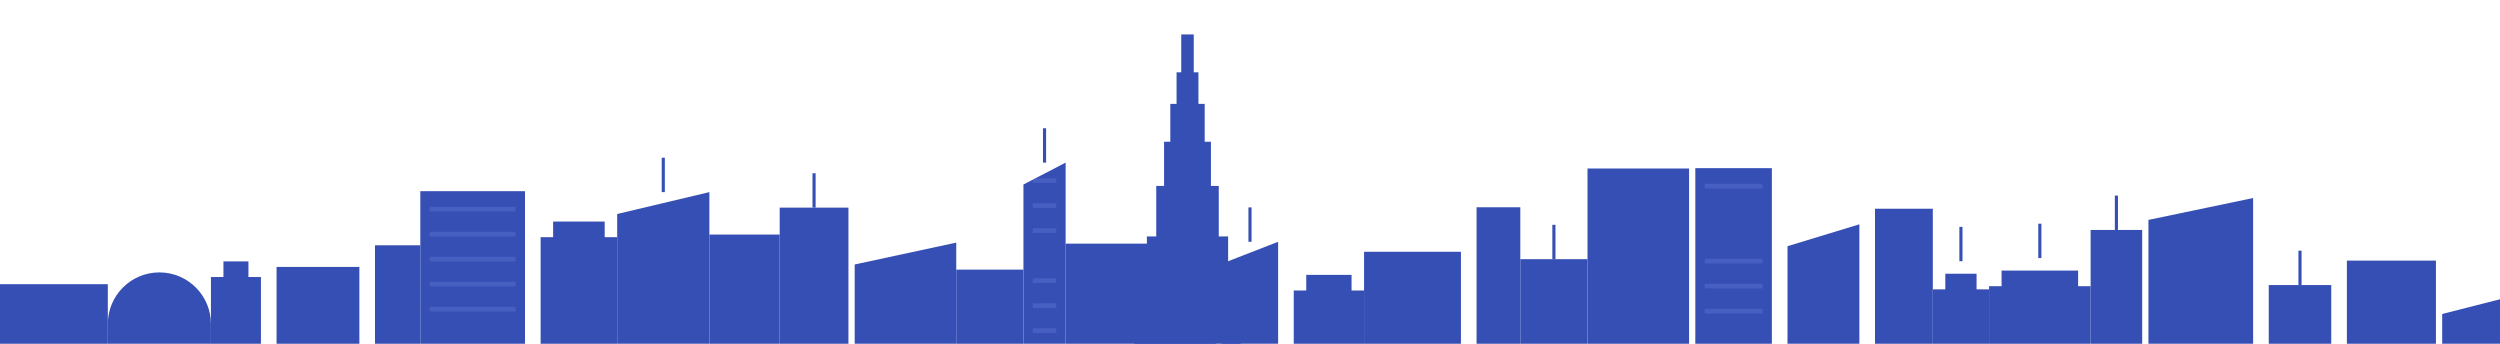
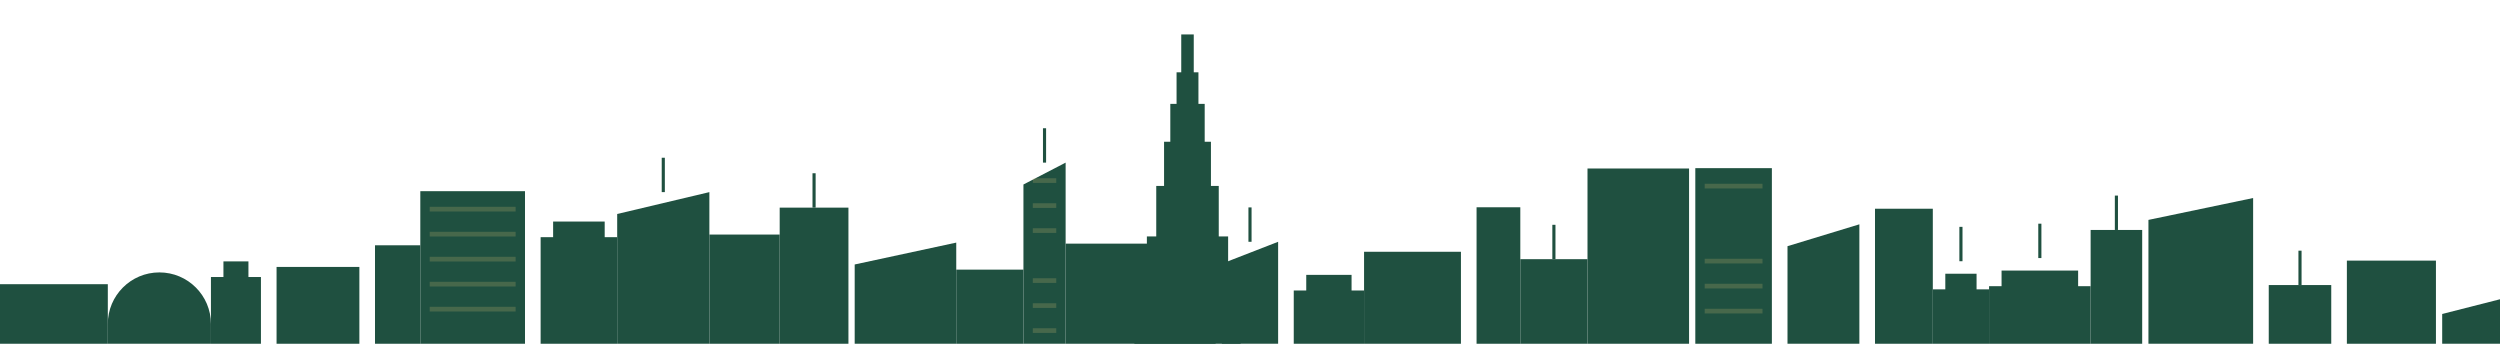
<svg xmlns="http://www.w3.org/2000/svg" viewBox="0 0 1600 220" preserveAspectRatio="none" width="1600" height="220">
-   <g fill="#364fb5">
+   <g fill="#1f5040">
    <rect x="0" y="181.886" width="69" height="38.114" />
    <path d="M69 220V207.341A33.0 33.0 0 0 1 135 207.341V220Z" />
    <path d="M135 220V177.291H143V167.291H159V177.291H167V220Z" />
    <rect x="177" y="170.835" width="53" height="49.165" />
    <rect x="240" y="156.986" width="29" height="63.014" />
    <rect x="269" y="122.357" width="67" height="97.643" />
-     <rect x="275" y="132.357" width="55" height="3" fill="#9fb4ff" opacity=".16" />
-     <rect x="275" y="148.357" width="55" height="3" fill="#9fb4ff" opacity=".16" />
-     <rect x="275" y="164.357" width="55" height="3" fill="#9fb4ff" opacity=".16" />
-     <rect x="275" y="180.357" width="55" height="3" fill="#9fb4ff" opacity=".16" />
-     <rect x="275" y="196.357" width="55" height="3" fill="#9fb4ff" opacity=".16" />
+     <rect x="275" y="132.357" width="55" height="3" fill="#e6c77a" opacity=".2" />
+     <rect x="275" y="148.357" width="55" height="3" fill="#e6c77a" opacity=".2" />
+     <rect x="275" y="164.357" width="55" height="3" fill="#e6c77a" opacity=".2" />
+     <rect x="275" y="180.357" width="55" height="3" fill="#e6c77a" opacity=".2" />
+     <rect x="275" y="196.357" width="55" height="3" fill="#e6c77a" opacity=".2" />
    <path d="M346 220V151.791H354V141.791H387V151.791H395V220Z" />
    <path d="M395 220V136.955L454 122.955V220Z" />
    <rect x="423.5" y="100.955" width="2" height="22" />
    <rect x="454" y="150.114" width="45" height="69.886" />
    <rect x="499" y="132.883" width="44" height="87.117" />
    <rect x="520.0" y="110.883" width="2" height="22" />
    <path d="M547 220V169.265L612 155.265V220Z" />
    <rect x="612" y="172.562" width="43" height="47.438" />
    <path d="M655 220V118.075L682 104.075V220Z" />
    <rect x="667.5" y="82.075" width="2" height="22" />
-     <rect x="661" y="114.075" width="15" height="3" fill="#9fb4ff" opacity=".16" />
-     <rect x="661" y="130.075" width="15" height="3" fill="#9fb4ff" opacity=".16" />
-     <rect x="661" y="146.075" width="15" height="3" fill="#9fb4ff" opacity=".16" />
-     <rect x="661" y="178.075" width="15" height="3" fill="#9fb4ff" opacity=".16" />
-     <rect x="661" y="194.075" width="15" height="3" fill="#9fb4ff" opacity=".16" />
-     <rect x="661" y="210.075" width="15" height="3" fill="#9fb4ff" opacity=".16" />
+     <rect x="661" y="114.075" width="15" height="3" fill="#e6c77a" opacity=".2" />
+     <rect x="661" y="130.075" width="15" height="3" fill="#e6c77a" opacity=".2" />
+     <rect x="661" y="146.075" width="15" height="3" fill="#e6c77a" opacity=".2" />
+     <rect x="661" y="178.075" width="15" height="3" fill="#e6c77a" opacity=".2" />
+     <rect x="661" y="194.075" width="15" height="3" fill="#e6c77a" opacity=".2" />
+     <rect x="661" y="210.075" width="15" height="3" fill="#e6c77a" opacity=".2" />
    <rect x="682" y="155.928" width="70" height="64.072" />
    <rect x="752" y="165.007" width="26" height="54.993" />
    <rect x="764.0" y="143.007" width="2" height="22" />
    <path d="M782 220V168.742L818 154.742V220Z" />
    <rect x="799.0" y="132.742" width="2" height="22" />
    <path d="M828 220V185.914H836V175.914H865V185.914H873V220Z" />
    <rect x="873" y="161.132" width="62" height="58.868" />
    <rect x="945" y="132.653" width="28" height="87.347" />
    <rect x="973" y="165.873" width="43" height="54.127" />
    <rect x="993.5" y="143.873" width="2" height="22" />
    <rect x="1016" y="107.841" width="65" height="112.159" />
    <rect x="1085" y="107.617" width="49" height="112.383" />
-     <rect x="1091" y="117.617" width="37" height="3" fill="#9fb4ff" opacity=".16" />
-     <rect x="1091" y="165.617" width="37" height="3" fill="#9fb4ff" opacity=".16" />
-     <rect x="1091" y="181.617" width="37" height="3" fill="#9fb4ff" opacity=".16" />
-     <rect x="1091" y="197.617" width="37" height="3" fill="#9fb4ff" opacity=".16" />
+     <rect x="1091" y="117.617" width="37" height="3" fill="#e6c77a" opacity=".2" />
+     <rect x="1091" y="165.617" width="37" height="3" fill="#e6c77a" opacity=".2" />
+     <rect x="1091" y="181.617" width="37" height="3" fill="#e6c77a" opacity=".2" />
+     <rect x="1091" y="197.617" width="37" height="3" fill="#e6c77a" opacity=".2" />
    <path d="M1144 220V157.559L1190 143.559V220Z" />
    <rect x="1200" y="133.585" width="37" height="86.415" />
    <path d="M1237 220V185.184H1245V175.184H1265V185.184H1273V220Z" />
    <rect x="1254.0" y="145.184" width="2" height="22" />
    <path d="M1273 220V183.159H1281V173.159H1330V183.159H1338V220Z" />
    <rect x="1304.5" y="143.159" width="2" height="22" />
    <rect x="1338" y="147.172" width="33" height="72.828" />
    <rect x="1353.5" y="125.172" width="2" height="22" />
    <path d="M1375 220V140.732L1442 126.732V220Z" />
    <rect x="1452" y="182.435" width="40" height="37.565" />
    <rect x="1471.0" y="160.435" width="2" height="22" />
    <rect x="1502" y="166.792" width="57" height="53.208" />
    <path d="M1563 220V200.942L1618 186.942V220Z" />
    <path d="M726 220V183.64H734V151.32H740V119.0H745V90.72H749V66.48H753V46.28H756V22.04H764V46.28H767V66.48H771V90.72H775V119.0H780V151.32H786V183.64H794V220Z" />
  </g>
</svg>
